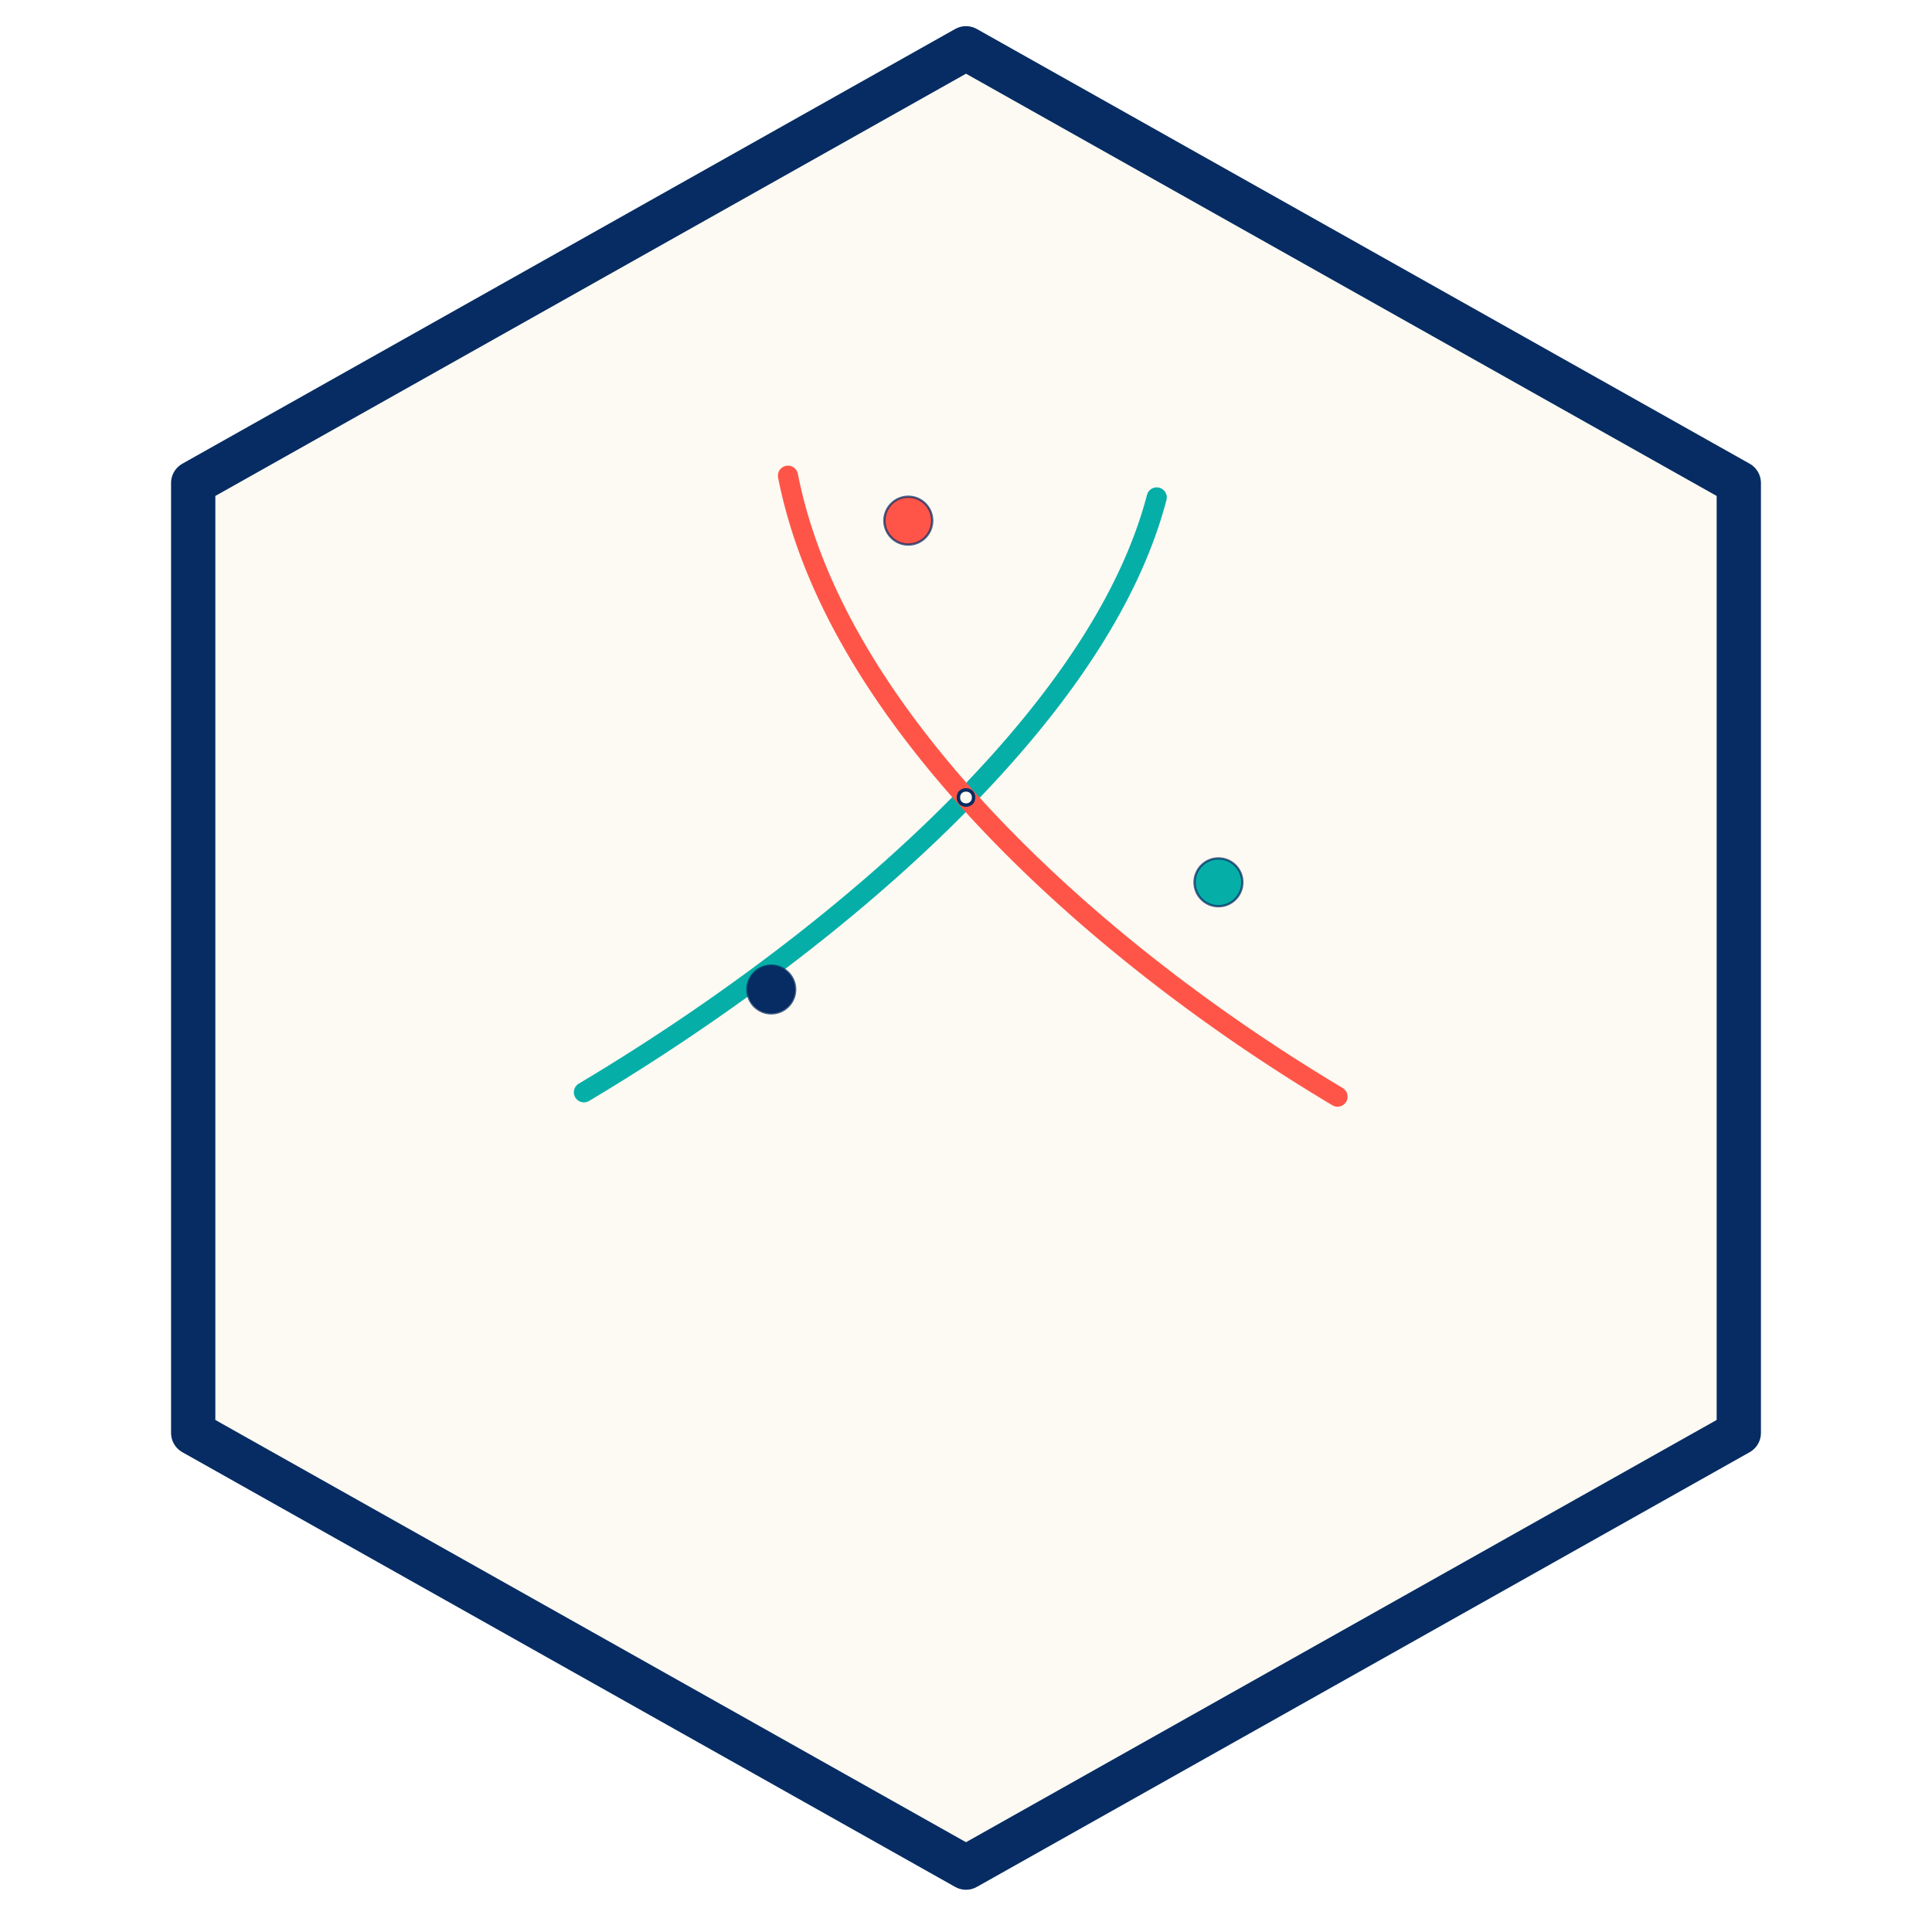
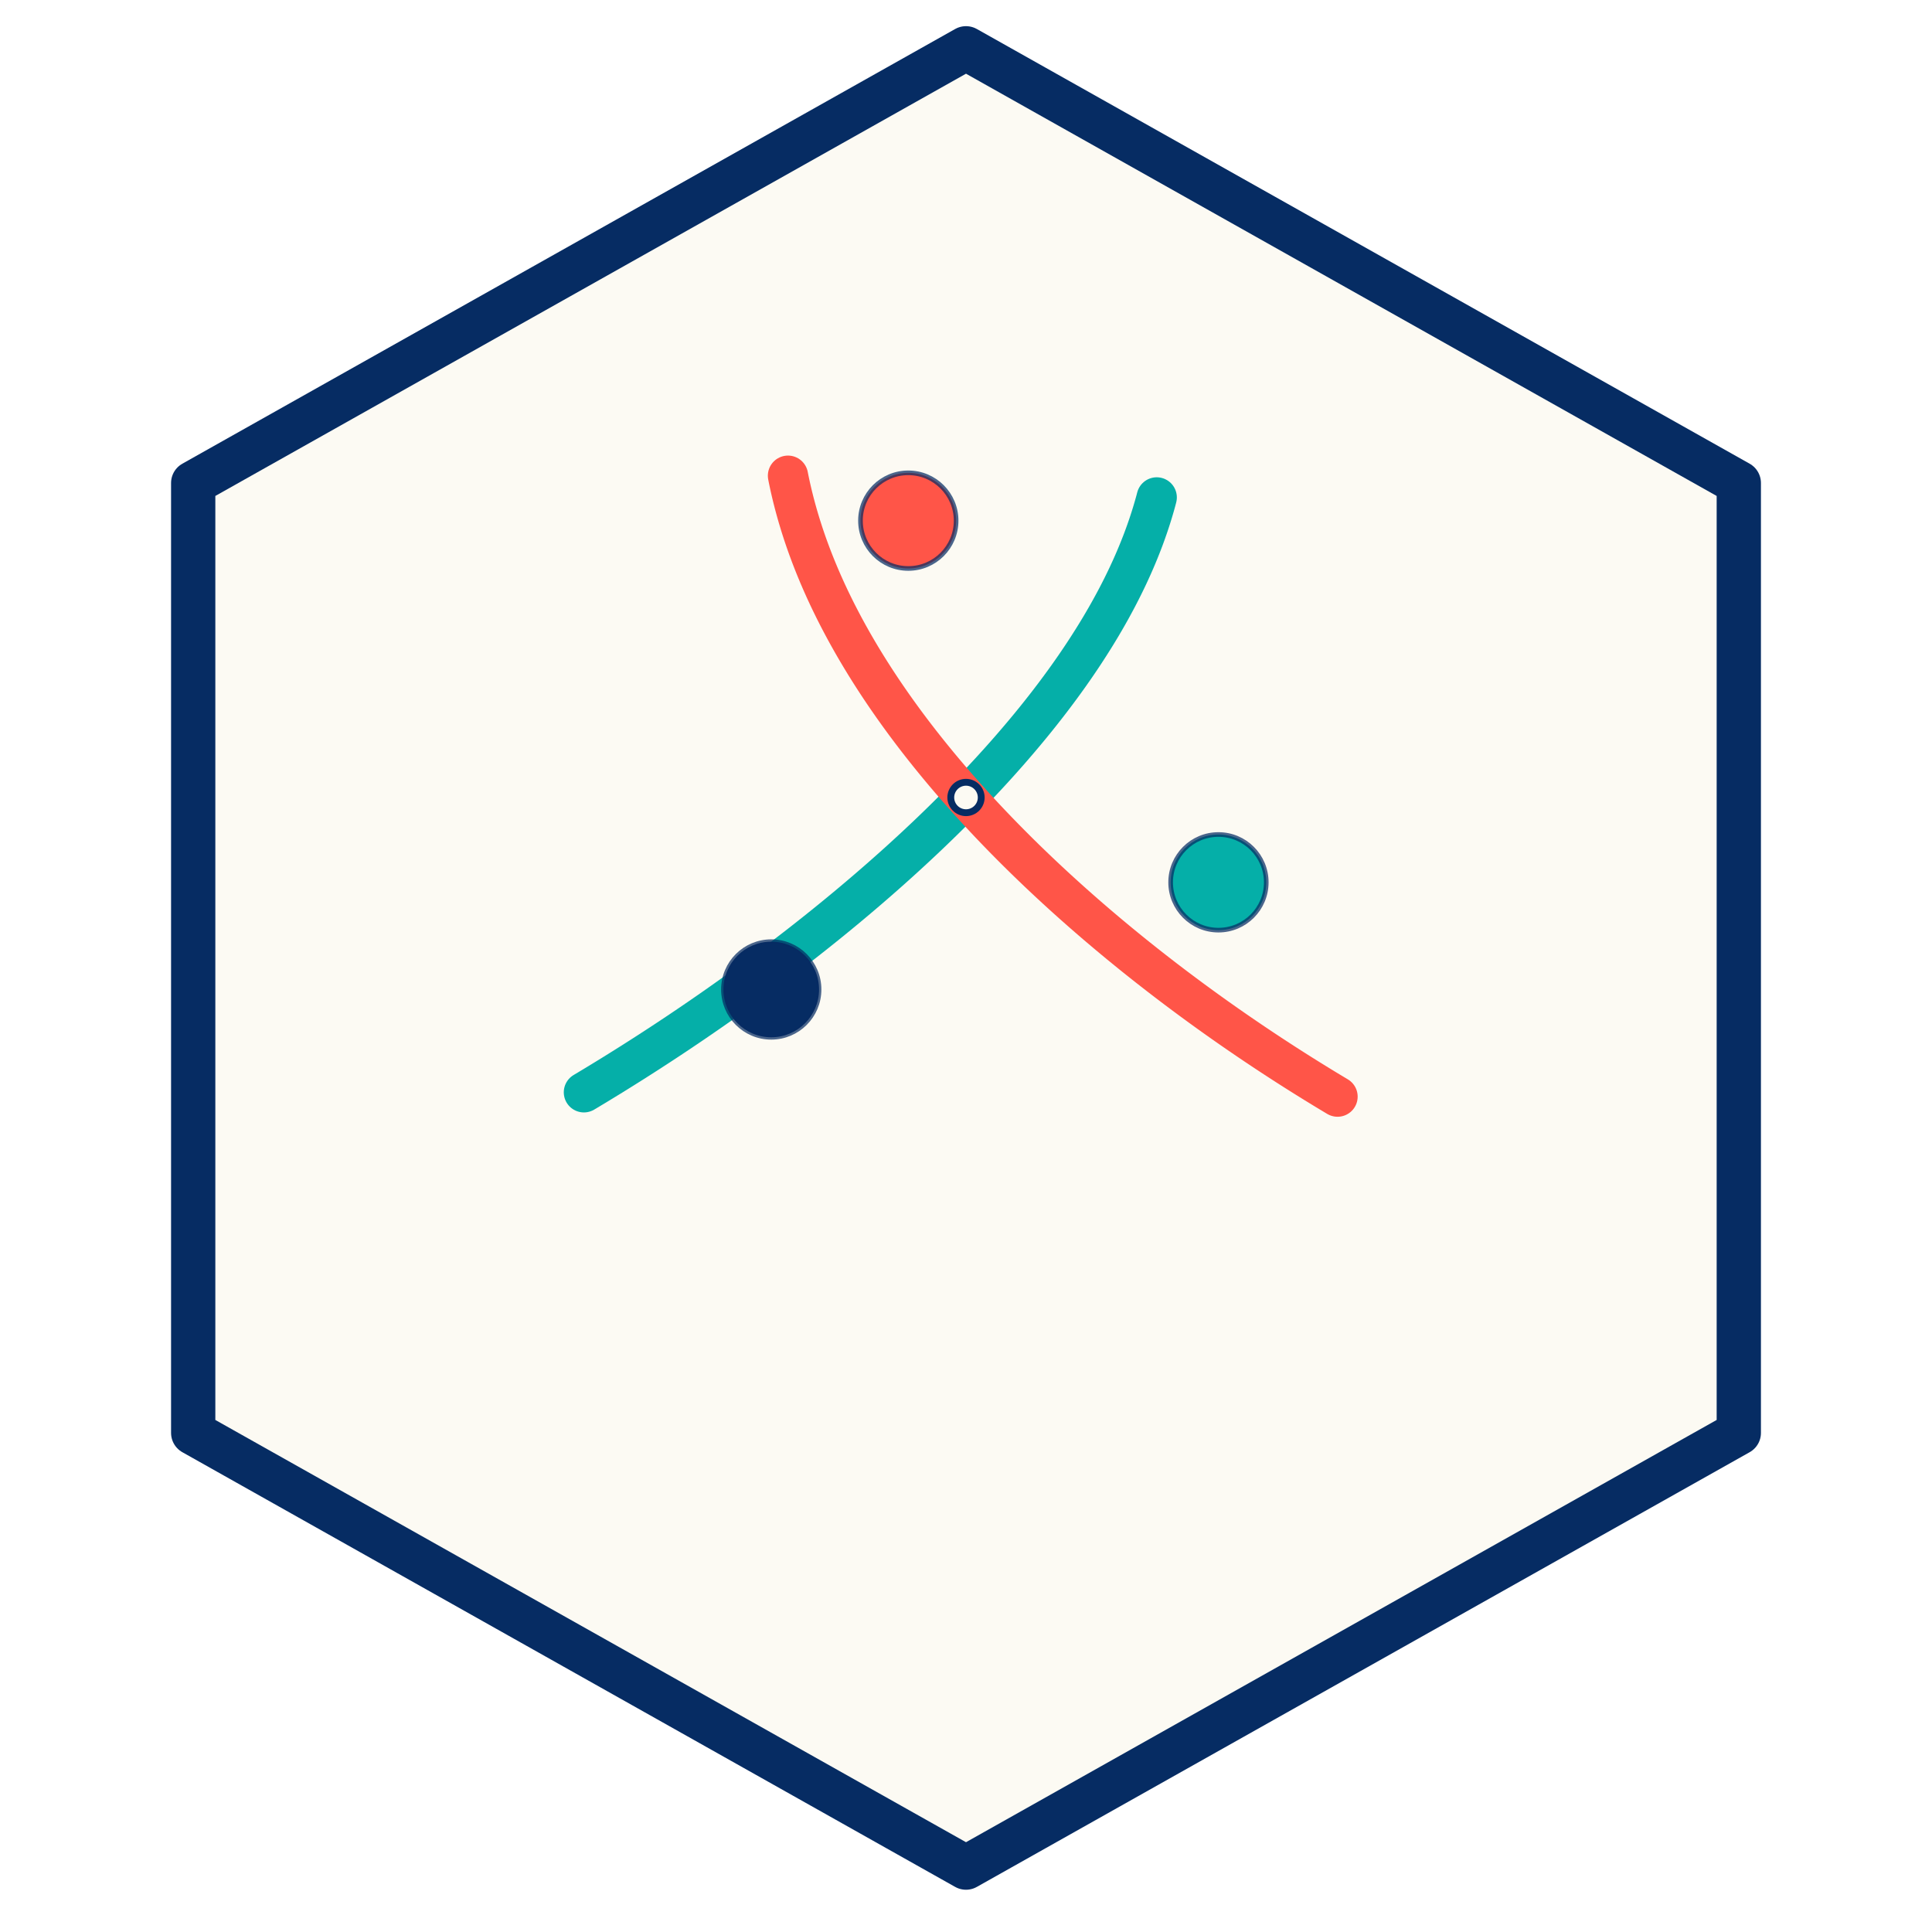
<svg xmlns="http://www.w3.org/2000/svg" width="720pt" height="720pt" viewBox="0 0 720 720">
  <path fill-rule="nonzero" fill="rgb(98.824%, 98.039%, 95.294%)" fill-opacity="1" stroke-width="16.5" stroke-linecap="round" stroke-linejoin="round" stroke="rgb(2.353%, 17.255%, 38.824%)" stroke-opacity="1" stroke-miterlimit="10" d="M 360 18 L 648 180 L 648 534 L 360 696 L 72 534 L 72 180 Z M 360 18 " />
-   <path fill="none" stroke-width="7.5" stroke-linecap="round" stroke-linejoin="round" stroke="rgb(1.961%, 68.627%, 65.882%)" stroke-opacity="1" stroke-miterlimit="10" d="M 217.605 407.07 L 218.547 406.512 L 219.488 405.945 L 220.434 405.375 L 221.387 404.805 L 222.34 404.227 L 223.297 403.645 L 224.258 403.059 L 225.223 402.469 L 226.191 401.875 L 227.164 401.281 L 228.141 400.68 L 229.117 400.074 L 231.086 398.848 L 232.074 398.23 L 233.066 397.609 L 234.062 396.984 L 235.062 396.355 L 236.062 395.723 L 237.066 395.082 L 238.074 394.441 L 239.086 393.797 L 240.098 393.145 L 241.117 392.492 L 242.137 391.836 L 243.156 391.172 L 244.184 390.508 L 245.207 389.84 L 246.238 389.168 L 247.27 388.488 L 248.305 387.809 L 249.344 387.125 L 250.383 386.434 L 251.426 385.742 L 252.469 385.047 L 253.516 384.348 L 254.562 383.641 L 255.613 382.934 L 256.664 382.223 L 257.719 381.508 L 258.777 380.789 L 259.832 380.066 L 260.895 379.34 L 261.953 378.609 L 263.016 377.879 L 264.082 377.141 L 266.215 375.656 L 267.281 374.91 L 269.422 373.402 L 270.496 372.645 L 271.566 371.883 L 273.715 370.352 L 274.793 369.578 L 275.867 368.805 L 276.945 368.027 L 278.023 367.246 L 279.102 366.461 L 281.258 364.883 L 282.336 364.086 L 283.418 363.289 L 285.574 361.688 L 286.656 360.879 L 287.734 360.07 L 289.891 358.445 L 290.973 357.625 L 293.129 355.984 L 294.203 355.156 L 295.281 354.328 L 296.355 353.496 L 297.434 352.664 L 298.508 351.828 L 299.582 350.988 L 302.793 348.457 L 303.863 347.605 L 305.996 345.902 L 307.062 345.047 L 309.188 343.328 L 311.305 341.602 L 313.414 339.867 L 314.469 338.996 L 315.52 338.125 L 317.613 336.375 L 319.699 334.617 L 320.738 333.738 L 321.773 332.855 L 322.809 331.969 L 323.84 331.086 L 324.867 330.195 L 325.895 329.309 L 326.918 328.418 L 327.938 327.527 L 329.969 325.738 L 330.98 324.844 L 331.988 323.949 L 332.992 323.051 L 334.992 321.254 L 336.977 319.449 L 337.965 318.547 L 339.926 316.742 L 340.902 315.836 L 341.875 314.93 L 342.844 314.023 L 343.809 313.117 L 344.77 312.211 L 345.727 311.305 L 346.68 310.395 L 347.629 309.484 L 348.57 308.578 L 349.512 307.668 L 350.449 306.758 L 351.379 305.848 L 352.305 304.938 L 353.227 304.027 L 354.145 303.117 L 355.059 302.207 L 355.969 301.297 L 357.773 299.477 L 358.668 298.566 L 359.559 297.656 L 361.324 295.836 L 362.199 294.926 L 363.066 294.016 L 363.934 293.109 L 364.793 292.199 L 365.648 291.293 L 366.5 290.383 L 367.344 289.477 L 368.184 288.57 L 369.02 287.664 L 369.848 286.762 L 370.676 285.855 L 372.309 284.051 L 373.918 282.246 L 374.715 281.348 L 375.508 280.445 L 376.297 279.547 L 377.078 278.652 L 377.852 277.754 L 378.621 276.859 L 379.387 275.965 L 380.145 275.07 L 380.898 274.18 L 381.648 273.289 L 382.391 272.398 L 383.129 271.512 L 383.859 270.625 L 384.586 269.738 L 385.305 268.855 L 386.02 267.973 L 386.727 267.09 L 387.43 266.211 L 388.125 265.332 L 388.816 264.453 L 389.504 263.578 L 390.184 262.703 L 390.859 261.832 L 391.527 260.961 L 392.188 260.09 L 392.848 259.223 L 393.496 258.359 L 394.141 257.492 L 394.781 256.633 L 395.414 255.77 L 396.043 254.91 L 396.668 254.055 L 397.281 253.199 L 397.895 252.348 L 398.5 251.496 L 399.098 250.645 L 399.691 249.797 L 400.281 248.953 L 400.863 248.109 L 401.438 247.266 L 402.008 246.426 L 402.574 245.59 L 403.133 244.754 L 403.688 243.918 L 404.234 243.09 L 404.777 242.258 L 405.312 241.43 L 405.844 240.605 L 406.367 239.781 L 406.887 238.961 L 407.402 238.145 L 407.91 237.328 L 408.414 236.512 L 408.91 235.699 L 409.402 234.891 L 409.891 234.082 L 410.371 233.277 L 410.844 232.473 L 411.312 231.672 L 411.777 230.875 L 412.238 230.078 L 412.691 229.285 L 413.137 228.492 L 413.582 227.703 L 414.02 226.914 L 414.449 226.129 L 414.875 225.348 L 415.297 224.566 L 415.715 223.789 L 416.125 223.016 L 416.531 222.242 L 416.93 221.473 L 417.324 220.703 L 417.715 219.938 L 418.102 219.172 L 418.48 218.414 L 418.855 217.652 L 419.59 216.145 L 419.949 215.391 L 420.305 214.645 L 420.652 213.895 L 420.996 213.152 L 421.336 212.41 L 421.672 211.672 L 422.004 210.934 L 422.328 210.199 L 422.648 209.469 L 422.965 208.738 L 423.582 207.285 L 423.883 206.566 L 424.18 205.844 L 424.473 205.129 L 425.043 203.699 L 425.32 202.988 L 425.598 202.281 L 425.867 201.578 L 426.133 200.875 L 426.648 199.477 L 426.902 198.781 L 427.148 198.086 L 427.391 197.398 L 427.633 196.707 L 427.867 196.023 L 428.098 195.34 L 428.324 194.656 L 428.547 193.98 L 428.766 193.305 L 428.98 192.629 L 429.191 191.957 L 429.398 191.289 L 429.598 190.621 L 429.797 189.957 L 429.992 189.297 L 430.184 188.637 L 430.371 187.98 L 430.555 187.324 L 430.734 186.672 L 430.906 186.02 L 431.078 185.371 " />
-   <path fill="none" stroke-width="7.5" stroke-linecap="round" stroke-linejoin="round" stroke="rgb(100%, 33.333%, 28.235%)" stroke-opacity="1" stroke-miterlimit="10" d="M 498.461 408.684 L 497.535 408.129 L 496.605 407.57 L 495.668 407.008 L 494.73 406.441 L 493.789 405.871 L 492.848 405.297 L 490.949 404.133 L 489.992 403.547 L 489.035 402.953 L 488.074 402.359 L 487.113 401.758 L 485.176 400.547 L 484.203 399.934 L 483.227 399.316 L 482.246 398.695 L 481.266 398.07 L 480.281 397.441 L 479.293 396.809 L 478.305 396.172 L 477.312 395.527 L 476.316 394.883 L 475.32 394.234 L 474.32 393.578 L 473.316 392.922 L 472.312 392.258 L 471.305 391.594 L 470.293 390.922 L 468.27 389.57 L 467.254 388.887 L 466.234 388.199 L 465.215 387.508 L 464.191 386.812 L 462.145 385.414 L 461.117 384.707 L 460.086 383.996 L 459.055 383.281 L 458.023 382.562 L 456.988 381.84 L 455.953 381.113 L 454.918 380.383 L 453.879 379.648 L 452.84 378.91 L 451.801 378.168 L 450.758 377.422 L 449.715 376.672 L 448.672 375.918 L 447.625 375.16 L 446.582 374.398 L 444.488 372.867 L 443.441 372.094 L 442.395 371.316 L 441.344 370.539 L 440.297 369.754 L 439.246 368.969 L 438.195 368.18 L 437.145 367.387 L 436.098 366.59 L 435.047 365.789 L 433.996 364.984 L 431.895 363.367 L 430.848 362.551 L 429.797 361.734 L 428.746 360.914 L 426.652 359.266 L 424.559 357.602 L 423.512 356.766 L 422.465 355.926 L 421.422 355.082 L 419.336 353.387 L 418.293 352.535 L 417.254 351.684 L 415.176 349.965 L 413.105 348.238 L 412.07 347.367 L 411.039 346.496 L 410.012 345.625 L 408.98 344.75 L 407.957 343.871 L 406.93 342.988 L 405.906 342.105 L 403.867 340.332 L 402.852 339.441 L 400.828 337.652 L 399.816 336.754 L 398.812 335.855 L 397.805 334.953 L 396.805 334.051 L 395.805 333.145 L 394.809 332.234 L 393.816 331.328 L 392.824 330.414 L 391.836 329.5 L 390.852 328.586 L 388.891 326.75 L 387.918 325.832 L 386.945 324.91 L 385.977 323.984 L 384.047 322.133 L 383.09 321.207 L 382.133 320.277 L 381.184 319.344 L 380.234 318.414 L 379.289 317.48 L 378.352 316.547 L 377.414 315.609 L 376.48 314.672 L 374.629 312.797 L 373.707 311.855 L 371.879 309.973 L 370.973 309.031 L 370.07 308.09 L 369.168 307.145 L 368.273 306.199 L 367.383 305.254 L 366.496 304.309 L 365.617 303.363 L 364.738 302.414 L 363.867 301.469 L 363 300.52 L 362.137 299.57 L 361.277 298.625 L 360.426 297.676 L 359.578 296.727 L 358.734 295.777 L 357.895 294.828 L 357.059 293.879 L 356.23 292.926 L 355.406 291.977 L 354.586 291.027 L 353.773 290.078 L 352.965 289.129 L 352.16 288.18 L 351.363 287.23 L 350.57 286.281 L 349.781 285.332 L 349 284.387 L 348.223 283.438 L 347.449 282.488 L 346.684 281.543 L 345.922 280.598 L 345.168 279.648 L 344.414 278.703 L 343.672 277.758 L 342.93 276.816 L 342.195 275.871 L 341.469 274.93 L 340.746 273.988 L 340.027 273.047 L 339.316 272.105 L 338.609 271.164 L 337.906 270.227 L 337.211 269.289 L 336.523 268.352 L 335.84 267.414 L 335.16 266.48 L 334.488 265.547 L 333.82 264.613 L 333.16 263.684 L 332.504 262.754 L 331.855 261.824 L 331.211 260.895 L 330.57 259.969 L 329.938 259.043 L 329.312 258.121 L 328.691 257.199 L 328.074 256.277 L 327.465 255.355 L 326.859 254.438 L 326.262 253.523 L 325.668 252.605 L 325.082 251.691 L 324.5 250.781 L 323.926 249.871 L 323.355 248.961 L 322.789 248.055 L 322.23 247.148 L 321.68 246.242 L 321.129 245.34 L 320.59 244.441 L 320.055 243.543 L 319.523 242.645 L 319 241.75 L 318.48 240.855 L 317.965 239.965 L 317.457 239.074 L 316.957 238.188 L 316.461 237.301 L 315.969 236.418 L 315.484 235.535 L 315.004 234.656 L 314.531 233.777 L 314.062 232.902 L 313.598 232.027 L 313.141 231.156 L 312.688 230.285 L 312.242 229.418 L 311.801 228.555 L 311.363 227.691 L 310.934 226.828 L 310.512 225.969 L 310.09 225.113 L 309.676 224.258 L 309.266 223.406 L 308.863 222.555 L 308.465 221.707 L 308.07 220.859 L 307.684 220.016 L 307.301 219.176 L 306.926 218.336 L 306.551 217.5 L 306.184 216.664 L 305.465 215 L 305.113 214.176 L 304.77 213.348 L 304.426 212.527 L 304.09 211.707 L 303.758 210.887 L 303.43 210.07 L 303.109 209.258 L 302.793 208.445 L 302.48 207.637 L 302.172 206.832 L 301.871 206.027 L 301.574 205.227 L 301.281 204.426 L 300.992 203.629 L 300.707 202.836 L 300.43 202.043 L 300.156 201.254 L 299.887 200.465 L 299.621 199.68 L 299.359 198.898 L 299.105 198.117 L 298.855 197.34 L 298.605 196.566 L 298.363 195.793 L 298.125 195.023 L 297.664 193.492 L 297.438 192.73 L 297.219 191.969 L 297 191.211 L 296.789 190.457 L 296.582 189.703 L 296.176 188.203 L 295.98 187.461 L 295.789 186.715 L 295.602 185.977 L 295.418 185.238 L 295.238 184.504 L 295.062 183.77 L 294.891 183.039 L 294.723 182.309 L 294.559 181.586 L 294.398 180.859 L 294.242 180.141 L 294.09 179.422 L 293.941 178.707 L 293.797 177.992 L 293.656 177.281 " />
-   <path fill-rule="nonzero" fill="rgb(98.824%, 98.039%, 95.294%)" fill-opacity="1" stroke-width="1.275" stroke-linecap="round" stroke-linejoin="round" stroke="rgb(2.353%, 17.255%, 38.824%)" stroke-opacity="1" stroke-miterlimit="10" d="M 362.836 297.199 C 362.836 300.98 357.164 300.98 357.164 297.199 C 357.164 293.422 362.836 293.422 362.836 297.199 " />
-   <path fill-rule="nonzero" fill="rgb(2.353%, 17.255%, 38.824%)" fill-opacity="1" stroke-width="0.863" stroke-linecap="round" stroke-linejoin="round" stroke="rgb(2.353%, 17.255%, 38.824%)" stroke-opacity="0.722" stroke-miterlimit="10" d="M 296.336 368.754 C 296.336 373.672 292.344 377.66 287.426 377.66 C 282.504 377.66 278.516 373.672 278.516 368.754 C 278.516 363.832 282.504 359.844 287.426 359.844 C 292.344 359.844 296.336 363.832 296.336 368.754 " />
-   <path fill-rule="nonzero" fill="rgb(1.961%, 68.627%, 65.882%)" fill-opacity="1" stroke-width="0.863" stroke-linecap="round" stroke-linejoin="round" stroke="rgb(2.353%, 17.255%, 38.824%)" stroke-opacity="0.722" stroke-miterlimit="10" d="M 462.988 328.816 C 462.988 333.738 459 337.727 454.078 337.727 C 449.16 337.727 445.172 333.738 445.172 328.816 C 445.172 323.895 449.16 319.906 454.078 319.906 C 459 319.906 462.988 323.895 462.988 328.816 " />
-   <path fill-rule="nonzero" fill="rgb(100%, 33.333%, 28.235%)" fill-opacity="1" stroke-width="0.863" stroke-linecap="round" stroke-linejoin="round" stroke="rgb(2.353%, 17.255%, 38.824%)" stroke-opacity="0.722" stroke-miterlimit="10" d="M 347.406 194.031 C 347.406 198.953 343.418 202.941 338.496 202.941 C 333.574 202.941 329.586 198.953 329.586 194.031 C 329.586 189.109 333.574 185.121 338.496 185.121 C 343.418 185.121 347.406 189.109 347.406 194.031 " />
+   <path fill="none" stroke-width="15" stroke-linecap="round" stroke-linejoin="round" stroke="rgb(1.961%, 68.627%, 65.882%)" stroke-opacity="1" stroke-miterlimit="10" d="M 217.605 407.07 L 218.547 406.512 L 219.488 405.945 L 220.434 405.375 L 221.387 404.805 L 222.34 404.227 L 223.297 403.645 L 224.258 403.059 L 225.223 402.469 L 226.191 401.875 L 227.164 401.281 L 228.141 400.68 L 229.117 400.074 L 231.086 398.848 L 232.074 398.23 L 233.066 397.609 L 234.062 396.984 L 235.062 396.355 L 236.062 395.723 L 237.066 395.082 L 238.074 394.441 L 239.086 393.797 L 240.098 393.145 L 241.117 392.492 L 242.137 391.836 L 243.156 391.172 L 244.184 390.508 L 245.207 389.84 L 246.238 389.168 L 247.27 388.488 L 248.305 387.809 L 249.344 387.125 L 250.383 386.434 L 251.426 385.742 L 252.469 385.047 L 253.516 384.348 L 254.562 383.641 L 255.613 382.934 L 256.664 382.223 L 257.719 381.508 L 258.777 380.789 L 259.832 380.066 L 260.895 379.34 L 261.953 378.609 L 263.016 377.879 L 264.082 377.141 L 266.215 375.656 L 267.281 374.91 L 269.422 373.402 L 270.496 372.645 L 271.566 371.883 L 273.715 370.352 L 274.793 369.578 L 275.867 368.805 L 276.945 368.027 L 278.023 367.246 L 279.102 366.461 L 281.258 364.883 L 282.336 364.086 L 283.418 363.289 L 285.574 361.688 L 286.656 360.879 L 287.734 360.07 L 289.891 358.445 L 290.973 357.625 L 293.129 355.984 L 294.203 355.156 L 295.281 354.328 L 296.355 353.496 L 297.434 352.664 L 298.508 351.828 L 299.582 350.988 L 302.793 348.457 L 303.863 347.605 L 305.996 345.902 L 307.062 345.047 L 309.188 343.328 L 311.305 341.602 L 313.414 339.867 L 314.469 338.996 L 315.52 338.125 L 317.613 336.375 L 319.699 334.617 L 320.738 333.738 L 321.773 332.855 L 322.809 331.969 L 323.84 331.086 L 324.867 330.195 L 325.895 329.309 L 326.918 328.418 L 327.938 327.527 L 329.969 325.738 L 330.98 324.844 L 331.988 323.949 L 332.992 323.051 L 334.992 321.254 L 336.977 319.449 L 337.965 318.547 L 339.926 316.742 L 340.902 315.836 L 341.875 314.93 L 342.844 314.023 L 343.809 313.117 L 344.77 312.211 L 345.727 311.305 L 346.68 310.395 L 347.629 309.484 L 348.57 308.578 L 349.512 307.668 L 350.449 306.758 L 351.379 305.848 L 352.305 304.938 L 353.227 304.027 L 354.145 303.117 L 355.059 302.207 L 355.969 301.297 L 357.773 299.477 L 358.668 298.566 L 359.559 297.656 L 361.324 295.836 L 362.199 294.926 L 363.066 294.016 L 363.934 293.109 L 364.793 292.199 L 365.648 291.293 L 366.5 290.383 L 367.344 289.477 L 368.184 288.57 L 369.02 287.664 L 369.848 286.762 L 370.676 285.855 L 372.309 284.051 L 373.918 282.246 L 374.715 281.348 L 375.508 280.445 L 376.297 279.547 L 377.078 278.652 L 377.852 277.754 L 378.621 276.859 L 379.387 275.965 L 380.145 275.07 L 380.898 274.18 L 381.648 273.289 L 382.391 272.398 L 383.129 271.512 L 383.859 270.625 L 384.586 269.738 L 385.305 268.855 L 386.02 267.973 L 386.727 267.09 L 387.43 266.211 L 388.125 265.332 L 388.816 264.453 L 389.504 263.578 L 390.184 262.703 L 390.859 261.832 L 391.527 260.961 L 392.188 260.09 L 392.848 259.223 L 393.496 258.359 L 394.141 257.492 L 394.781 256.633 L 395.414 255.77 L 396.043 254.91 L 396.668 254.055 L 397.281 253.199 L 397.895 252.348 L 398.5 251.496 L 399.098 250.645 L 399.691 249.797 L 400.281 248.953 L 400.863 248.109 L 401.438 247.266 L 402.008 246.426 L 402.574 245.59 L 403.133 244.754 L 403.688 243.918 L 404.234 243.09 L 404.777 242.258 L 405.312 241.43 L 405.844 240.605 L 406.367 239.781 L 406.887 238.961 L 407.402 238.145 L 407.91 237.328 L 408.414 236.512 L 408.91 235.699 L 409.402 234.891 L 409.891 234.082 L 410.371 233.277 L 410.844 232.473 L 411.312 231.672 L 411.777 230.875 L 412.238 230.078 L 412.691 229.285 L 413.137 228.492 L 413.582 227.703 L 414.02 226.914 L 414.449 226.129 L 414.875 225.348 L 415.297 224.566 L 415.715 223.789 L 416.125 223.016 L 416.531 222.242 L 416.93 221.473 L 417.324 220.703 L 417.715 219.938 L 418.102 219.172 L 418.48 218.414 L 418.855 217.652 L 419.59 216.145 L 419.949 215.391 L 420.305 214.645 L 420.652 213.895 L 420.996 213.152 L 421.336 212.41 L 421.672 211.672 L 422.004 210.934 L 422.328 210.199 L 422.648 209.469 L 422.965 208.738 L 423.582 207.285 L 423.883 206.566 L 424.18 205.844 L 424.473 205.129 L 425.043 203.699 L 425.32 202.988 L 425.598 202.281 L 425.867 201.578 L 426.133 200.875 L 426.648 199.477 L 426.902 198.781 L 427.148 198.086 L 427.391 197.398 L 427.633 196.707 L 427.867 196.023 L 428.098 195.34 L 428.324 194.656 L 428.547 193.98 L 428.766 193.305 L 428.98 192.629 L 429.191 191.957 L 429.398 191.289 L 429.598 190.621 L 429.797 189.957 L 429.992 189.297 L 430.184 188.637 L 430.371 187.98 L 430.555 187.324 L 430.734 186.672 L 430.906 186.02 L 431.078 185.371 " />
+   <path fill="none" stroke-width="15" stroke-linecap="round" stroke-linejoin="round" stroke="rgb(100%, 33.333%, 28.235%)" stroke-opacity="1" stroke-miterlimit="10" d="M 498.461 408.684 L 497.535 408.129 L 496.605 407.57 L 495.668 407.008 L 494.73 406.441 L 493.789 405.871 L 492.848 405.297 L 490.949 404.133 L 489.992 403.547 L 489.035 402.953 L 488.074 402.359 L 487.113 401.758 L 485.176 400.547 L 484.203 399.934 L 483.227 399.316 L 482.246 398.695 L 481.266 398.07 L 480.281 397.441 L 479.293 396.809 L 478.305 396.172 L 477.312 395.527 L 476.316 394.883 L 475.32 394.234 L 474.32 393.578 L 473.316 392.922 L 472.312 392.258 L 471.305 391.594 L 470.293 390.922 L 468.27 389.57 L 467.254 388.887 L 466.234 388.199 L 465.215 387.508 L 464.191 386.812 L 462.145 385.414 L 461.117 384.707 L 460.086 383.996 L 459.055 383.281 L 458.023 382.562 L 456.988 381.84 L 455.953 381.113 L 454.918 380.383 L 453.879 379.648 L 452.84 378.91 L 451.801 378.168 L 450.758 377.422 L 449.715 376.672 L 448.672 375.918 L 447.625 375.16 L 446.582 374.398 L 444.488 372.867 L 443.441 372.094 L 442.395 371.316 L 441.344 370.539 L 440.297 369.754 L 439.246 368.969 L 438.195 368.18 L 437.145 367.387 L 436.098 366.59 L 435.047 365.789 L 433.996 364.984 L 431.895 363.367 L 430.848 362.551 L 429.797 361.734 L 428.746 360.914 L 426.652 359.266 L 424.559 357.602 L 423.512 356.766 L 422.465 355.926 L 421.422 355.082 L 419.336 353.387 L 418.293 352.535 L 417.254 351.684 L 415.176 349.965 L 413.105 348.238 L 412.07 347.367 L 411.039 346.496 L 410.012 345.625 L 408.98 344.75 L 407.957 343.871 L 406.93 342.988 L 405.906 342.105 L 403.867 340.332 L 402.852 339.441 L 400.828 337.652 L 399.816 336.754 L 398.812 335.855 L 397.805 334.953 L 396.805 334.051 L 395.805 333.145 L 394.809 332.234 L 393.816 331.328 L 392.824 330.414 L 391.836 329.5 L 390.852 328.586 L 388.891 326.75 L 387.918 325.832 L 386.945 324.91 L 385.977 323.984 L 384.047 322.133 L 383.09 321.207 L 382.133 320.277 L 381.184 319.344 L 380.234 318.414 L 379.289 317.48 L 378.352 316.547 L 377.414 315.609 L 376.48 314.672 L 374.629 312.797 L 373.707 311.855 L 371.879 309.973 L 370.973 309.031 L 370.07 308.09 L 369.168 307.145 L 368.273 306.199 L 367.383 305.254 L 366.496 304.309 L 365.617 303.363 L 364.738 302.414 L 363.867 301.469 L 363 300.52 L 362.137 299.57 L 361.277 298.625 L 360.426 297.676 L 359.578 296.727 L 358.734 295.777 L 357.895 294.828 L 357.059 293.879 L 356.23 292.926 L 355.406 291.977 L 354.586 291.027 L 353.773 290.078 L 352.965 289.129 L 352.16 288.18 L 351.363 287.23 L 350.57 286.281 L 349.781 285.332 L 349 284.387 L 348.223 283.438 L 347.449 282.488 L 346.684 281.543 L 345.922 280.598 L 345.168 279.648 L 344.414 278.703 L 343.672 277.758 L 342.93 276.816 L 342.195 275.871 L 341.469 274.93 L 340.746 273.988 L 340.027 273.047 L 339.316 272.105 L 338.609 271.164 L 337.906 270.227 L 337.211 269.289 L 336.523 268.352 L 335.84 267.414 L 335.16 266.48 L 334.488 265.547 L 333.82 264.613 L 333.16 263.684 L 332.504 262.754 L 331.855 261.824 L 331.211 260.895 L 330.57 259.969 L 329.938 259.043 L 329.312 258.121 L 328.691 257.199 L 328.074 256.277 L 327.465 255.355 L 326.859 254.438 L 326.262 253.523 L 325.668 252.605 L 325.082 251.691 L 324.5 250.781 L 323.926 249.871 L 323.355 248.961 L 322.789 248.055 L 322.23 247.148 L 321.68 246.242 L 321.129 245.34 L 320.59 244.441 L 320.055 243.543 L 319.523 242.645 L 319 241.75 L 318.48 240.855 L 317.965 239.965 L 317.457 239.074 L 316.957 238.188 L 316.461 237.301 L 315.969 236.418 L 315.484 235.535 L 315.004 234.656 L 314.531 233.777 L 314.062 232.902 L 313.598 232.027 L 313.141 231.156 L 312.688 230.285 L 312.242 229.418 L 311.801 228.555 L 311.363 227.691 L 310.934 226.828 L 310.512 225.969 L 310.09 225.113 L 309.676 224.258 L 309.266 223.406 L 308.863 222.555 L 308.465 221.707 L 308.07 220.859 L 307.684 220.016 L 307.301 219.176 L 306.926 218.336 L 306.551 217.5 L 306.184 216.664 L 305.465 215 L 305.113 214.176 L 304.77 213.348 L 304.426 212.527 L 304.09 211.707 L 303.758 210.887 L 303.43 210.07 L 303.109 209.258 L 302.793 208.445 L 302.48 207.637 L 302.172 206.832 L 301.871 206.027 L 301.574 205.227 L 301.281 204.426 L 300.992 203.629 L 300.707 202.836 L 300.43 202.043 L 300.156 201.254 L 299.887 200.465 L 299.621 199.68 L 299.359 198.898 L 299.105 198.117 L 298.855 197.34 L 298.605 196.566 L 298.363 195.793 L 298.125 195.023 L 297.664 193.492 L 297.438 192.73 L 297.219 191.969 L 297 191.211 L 296.789 190.457 L 296.582 189.703 L 296.176 188.203 L 295.98 187.461 L 295.789 186.715 L 295.602 185.977 L 295.418 185.238 L 295.238 184.504 L 295.062 183.77 L 294.891 183.039 L 294.723 182.309 L 294.559 181.586 L 294.398 180.859 L 294.242 180.141 L 294.09 179.422 L 293.941 178.707 L 293.797 177.992 L 293.656 177.281 " />
+   <path fill-rule="nonzero" fill="rgb(98.824%, 98.039%, 95.294%)" fill-opacity="1" stroke-width="2.55" stroke-linecap="round" stroke-linejoin="round" stroke="rgb(2.353%, 17.255%, 38.824%)" stroke-opacity="1" stroke-miterlimit="10" d="M 365.672 297.199 C 365.672 300.332 363.133 302.871 360 302.871 C 356.867 302.871 354.328 300.332 354.328 297.199 C 354.328 294.07 356.867 291.531 360 291.531 C 363.133 291.531 365.672 294.07 365.672 297.199 " />
+   <path fill-rule="nonzero" fill="rgb(2.353%, 17.255%, 38.824%)" fill-opacity="1" stroke-width="1.725" stroke-linecap="round" stroke-linejoin="round" stroke="rgb(2.353%, 17.255%, 38.824%)" stroke-opacity="0.722" stroke-miterlimit="10" d="M 305.242 368.754 C 305.242 378.594 297.266 386.57 287.426 386.57 C 277.582 386.57 269.605 378.594 269.605 368.754 C 269.605 358.91 277.582 350.934 287.426 350.934 C 297.266 350.934 305.242 358.91 305.242 368.754 " />
+   <path fill-rule="nonzero" fill="rgb(1.961%, 68.627%, 65.882%)" fill-opacity="1" stroke-width="1.725" stroke-linecap="round" stroke-linejoin="round" stroke="rgb(2.353%, 17.255%, 38.824%)" stroke-opacity="0.722" stroke-miterlimit="10" d="M 471.898 328.816 C 471.898 338.656 463.922 346.637 454.078 346.637 C 444.238 346.637 436.262 338.656 436.262 328.816 C 436.262 318.973 444.238 310.996 454.078 310.996 C 463.922 310.996 471.898 318.973 471.898 328.816 " />
+   <path fill-rule="nonzero" fill="rgb(100%, 33.333%, 28.235%)" fill-opacity="1" stroke-width="1.725" stroke-linecap="round" stroke-linejoin="round" stroke="rgb(2.353%, 17.255%, 38.824%)" stroke-opacity="0.722" stroke-miterlimit="10" d="M 356.316 194.031 C 356.316 203.875 348.336 211.852 338.496 211.852 C 328.652 211.852 320.676 203.875 320.676 194.031 C 320.676 184.191 328.652 176.211 338.496 176.211 C 348.336 176.211 356.316 184.191 356.316 194.031 " />
</svg>
